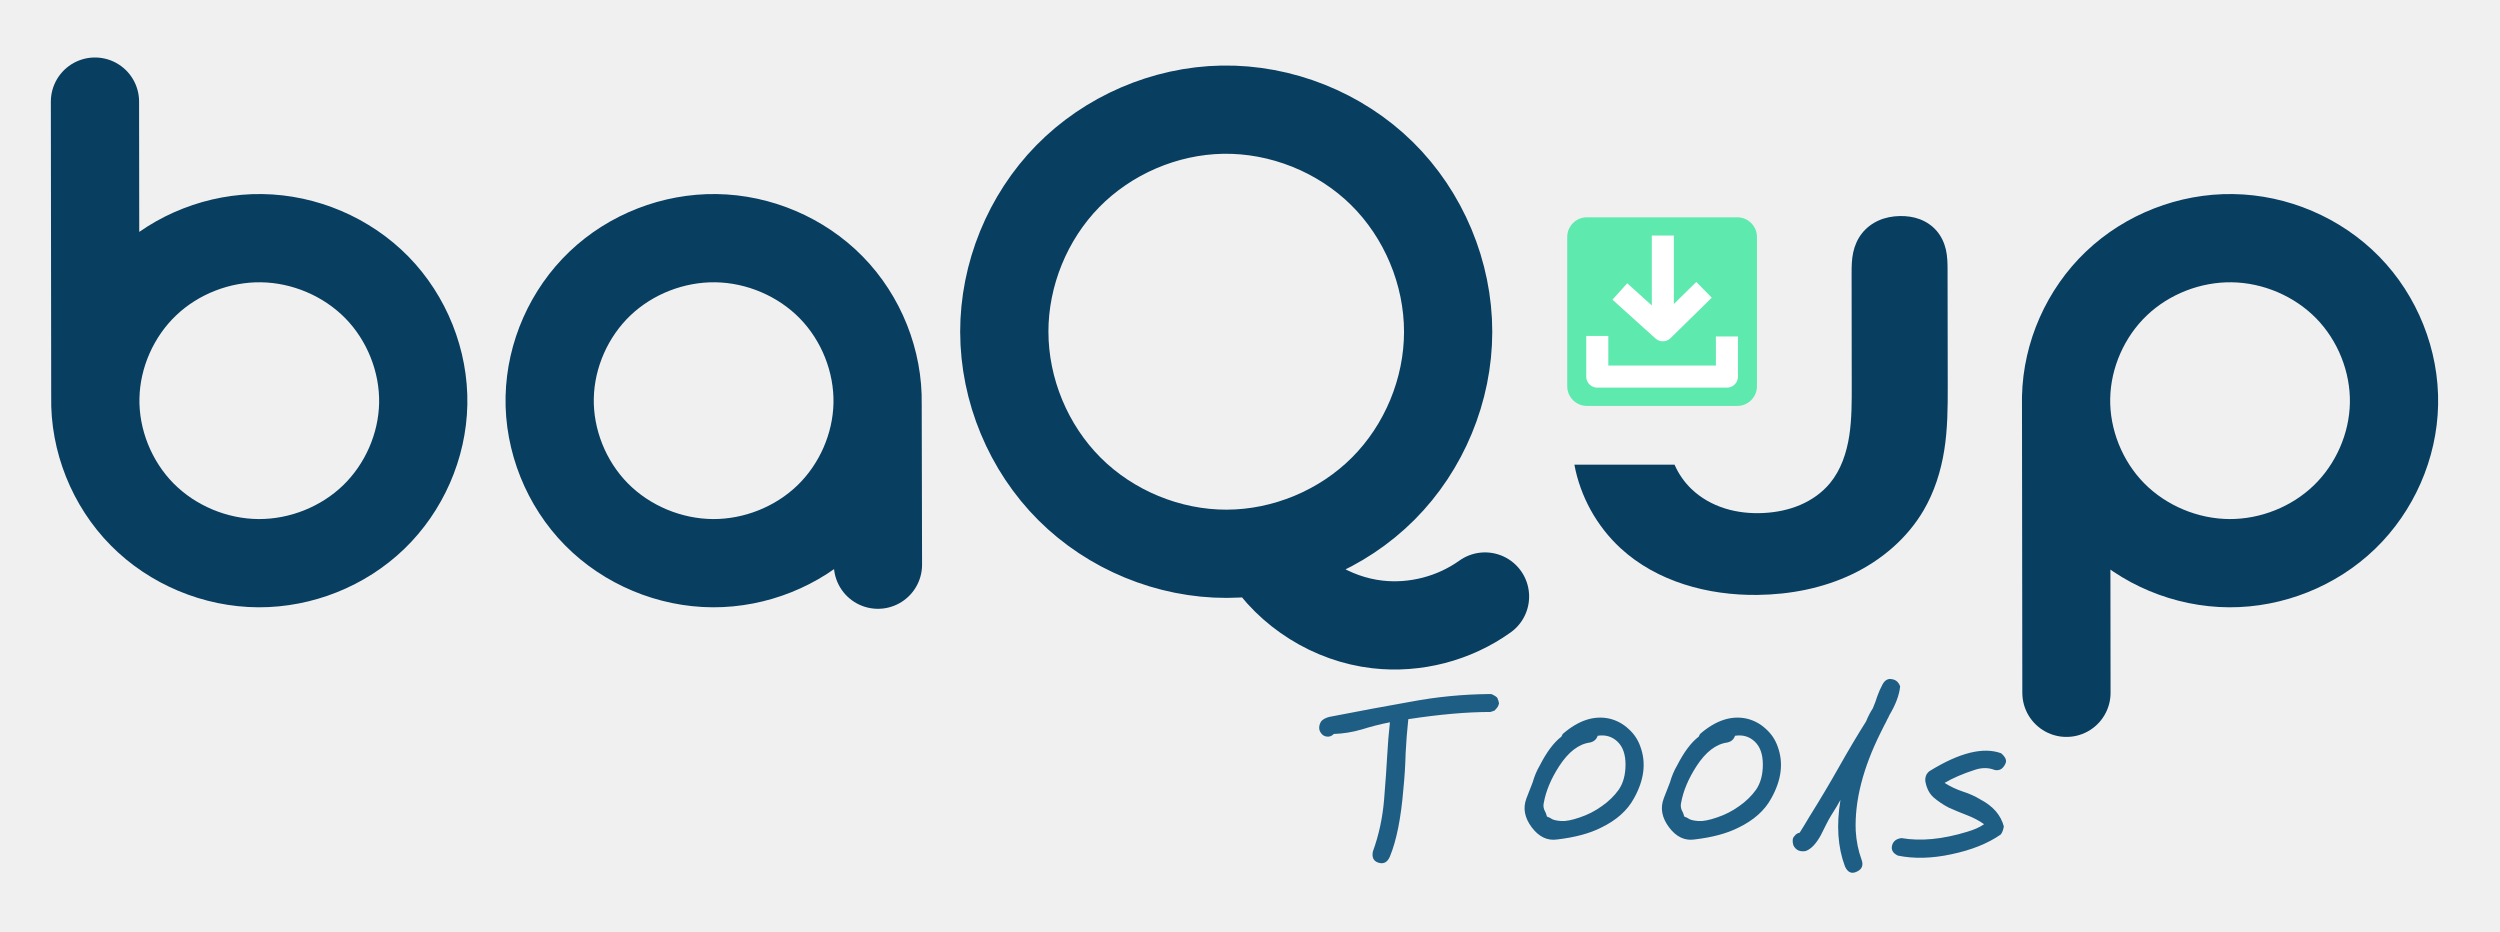
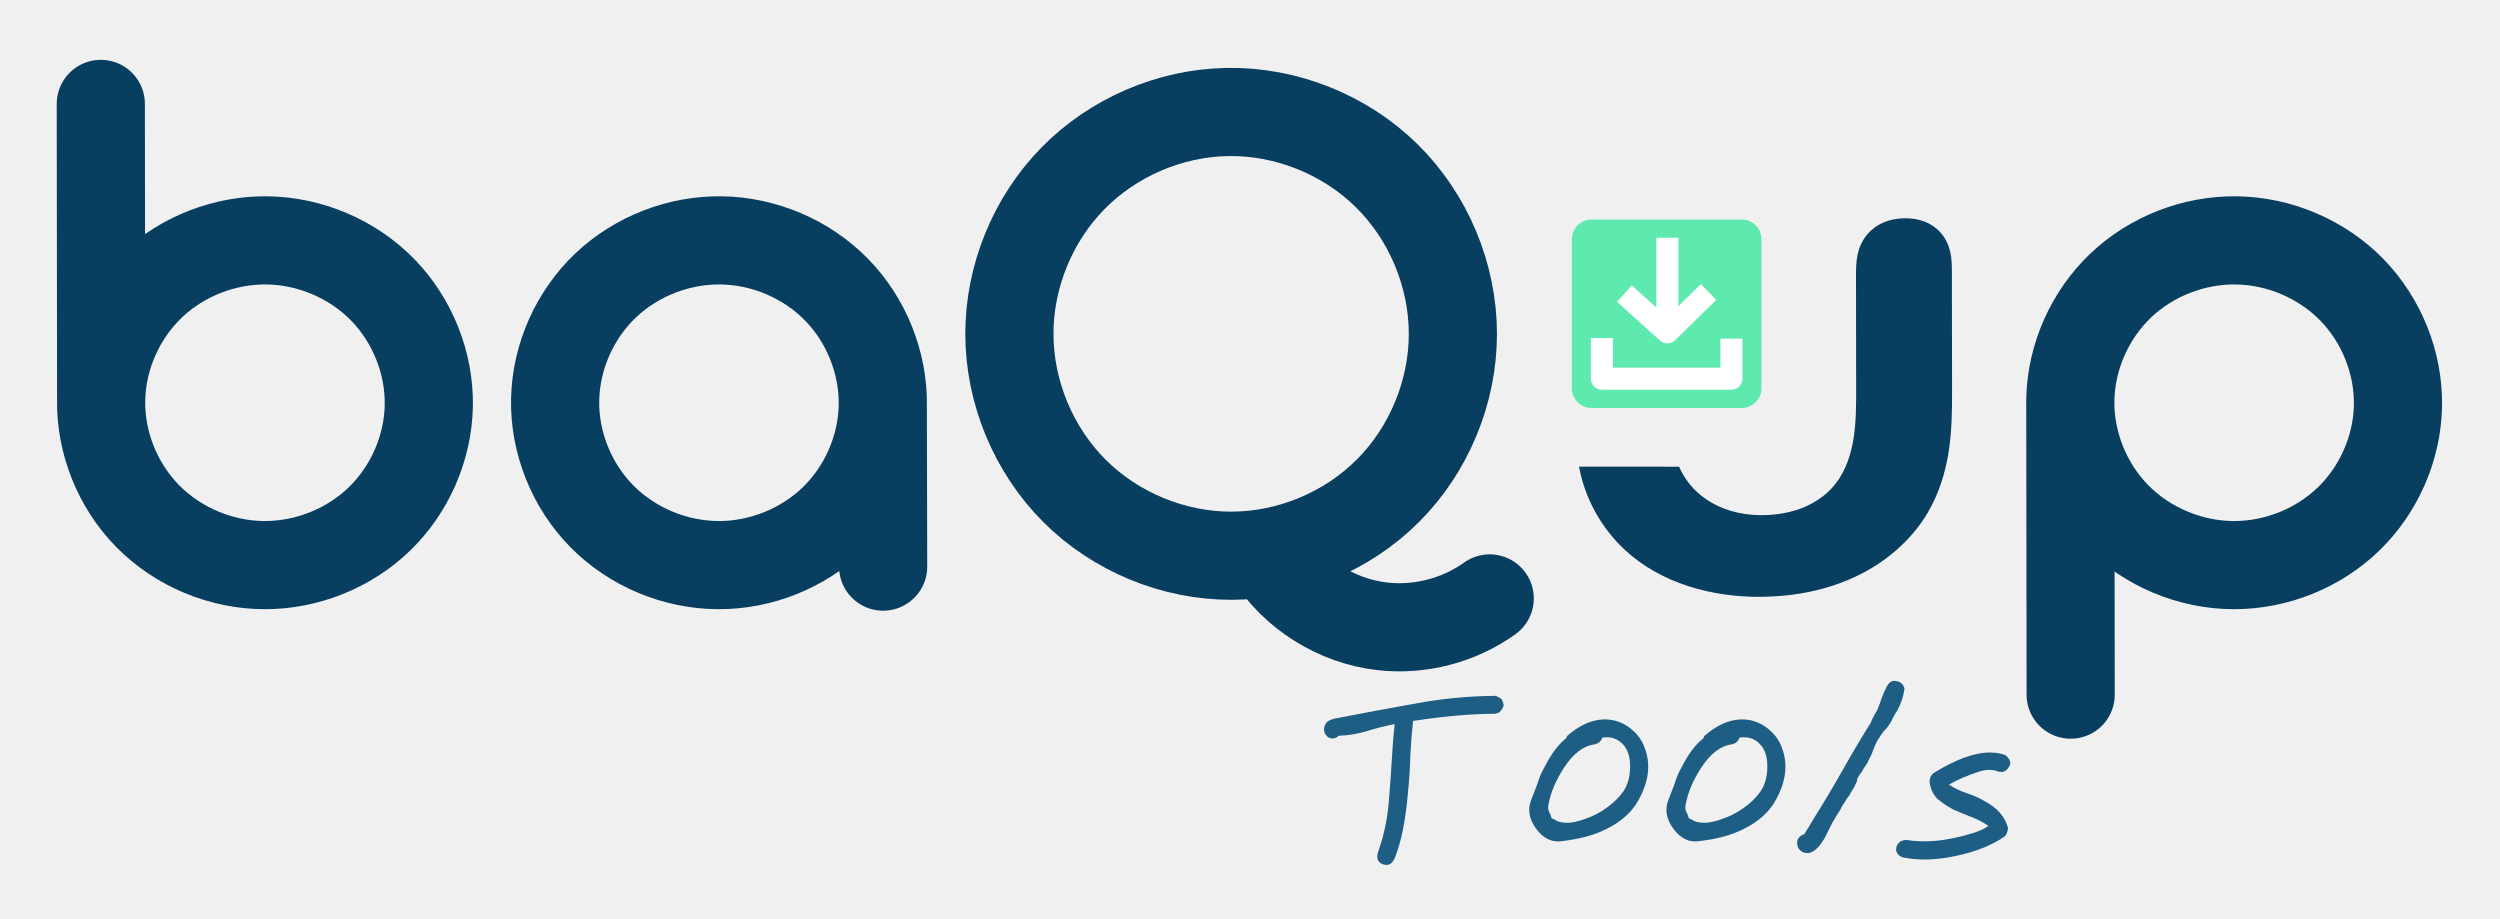
- <svg xmlns="http://www.w3.org/2000/svg" fill="none" version="1.1" viewBox="0 0 113.33 42.221">
-   <g fill="none" stroke="#083e60" stroke-linecap="round" stroke-linejoin="round" stroke-width="4">
-     <path transform="translate(-45.455 2.983)" d="m49.76 1.623 0.016 13.4m0 0c-0.042 1.958 0.746 3.919 2.122 5.312 1.376 1.393 3.322 2.204 5.281 2.212 1.919 0.008 3.832-0.753 5.213-2.085s2.212-3.221 2.249-5.139c0.037-1.943-0.741-3.887-2.101-5.276-1.36-1.388-3.283-2.206-5.226-2.233-1.929-0.028-3.86 0.722-5.256 2.053-1.397 1.331-2.24 3.228-2.281 5.156z" />
-     <path transform="translate(-24.858 2.983)" d="m64.641 15.323 0.016 7.292m-14.881-7.592c-0.042 1.958 0.746 3.919 2.122 5.312 1.376 1.393 3.322 2.204 5.281 2.212 1.919 0.008 3.832-0.753 5.213-2.085s2.212-3.221 2.249-5.139c0.037-1.943-0.741-3.887-2.101-5.276-1.36-1.388-3.283-2.206-5.226-2.233-1.929-0.028-3.86 0.722-5.256 2.053-1.397 1.331-2.24 3.228-2.281 5.156z" />
-     <path transform="translate(-1.9046 2.983)" d="m59.23 22.116c1.114 1.759 3.05 2.972 5.119 3.208 1.706 0.195 3.478-0.266 4.874-1.266m-21.791-11.995c0.002 2.637 1.09 5.256 2.956 7.119s4.489 2.945 7.125 2.939c2.63-0.005 5.241-1.092 7.098-2.954 1.858-1.861 2.939-4.474 2.941-7.104 0.002-2.666-1.106-5.316-3.006-7.186-1.9-1.87-4.568-2.935-7.233-2.888-2.606 0.046-5.177 1.154-7.002 3.015s-2.882 4.453-2.88 7.059z" />
+ <svg xmlns="http://www.w3.org/2000/svg" fill="none" version="1.1" viewBox="0 0 982.92 360.98">
+   <text x="-49.963" y="-24.264" display="none" fill="#1f5e84" font-family="Karumbi" font-size="20.344px" stroke-linejoin="round" stroke-width=".673" vector-effect="non-scaling-stroke" style="-inkscape-stroke:hairline;line-height:1" xml:space="preserve">
+     <tspan x="-108.78" y="-62.175" stroke-width=".673">Tools</tspan>
+   </text>
+   <g transform="matrix(8.666 0 0 8.666 2.3239 .94309)">
+     <g fill="none" stroke="#083e60" stroke-linecap="round" stroke-linejoin="round" stroke-width="4">
+       <path transform="translate(-45.455 2.983)" d="m49.76 1.623 0.016 13.4m0 0c-0.042 1.958 0.746 3.919 2.122 5.312 1.376 1.393 3.322 2.204 5.281 2.212 1.919 0.008 3.832-0.753 5.213-2.085s2.212-3.221 2.249-5.139c0.037-1.943-0.741-3.887-2.101-5.276-1.36-1.388-3.283-2.206-5.226-2.233-1.929-0.028-3.86 0.722-5.256 2.053-1.397 1.331-2.24 3.228-2.281 5.156z" />
+       <path transform="translate(-24.858 2.983)" d="m64.641 15.323 0.016 7.292m-14.881-7.592c-0.042 1.958 0.746 3.919 2.122 5.312 1.376 1.393 3.322 2.204 5.281 2.212 1.919 0.008 3.832-0.753 5.213-2.085s2.212-3.221 2.249-5.139c0.037-1.943-0.741-3.887-2.101-5.276-1.36-1.388-3.283-2.206-5.226-2.233-1.929-0.028-3.86 0.722-5.256 2.053-1.397 1.331-2.24 3.228-2.281 5.156z" />
+       <path transform="translate(-1.9046 2.983)" d="m59.23 22.116c1.114 1.759 3.05 2.972 5.119 3.208 1.706 0.195 3.478-0.266 4.874-1.266m-21.791-11.995c0.002 2.637 1.09 5.256 2.956 7.119s4.489 2.945 7.125 2.939c2.63-0.005 5.241-1.092 7.098-2.954 1.858-1.861 2.939-4.474 2.941-7.104 0.002-2.666-1.106-5.316-3.006-7.186-1.9-1.87-4.568-2.935-7.233-2.888-2.606 0.046-5.177 1.154-7.002 3.015s-2.882 4.453-2.88 7.059z" />
+     </g>
+     <rect x="71.046" y="9.851" width="8.6" height="8.55" ry=".891" fill="#5ee9ae" vector-effect="non-scaling-stroke" style="-inkscape-stroke:hairline" />
+     <path transform="translate(44.09 2.983)" d="m31.821 18.082c0.177 0.407 0.434 0.78 0.752 1.089 0.427 0.415 0.96 0.715 1.529 0.894 0.568 0.179 1.171 0.238 1.765 0.207 0.565-0.03 1.129-0.142 1.649-0.364s0.997-0.557 1.356-0.994c0.495-0.603 0.75-1.372 0.869-2.143 0.118-0.771 0.113-1.555 0.112-2.336l-0.006-5.014c-3.73e-4 -0.322 0.004-0.647 0.072-0.961 0.068-0.315 0.201-0.617 0.401-0.87 0.2-0.252 0.465-0.451 0.76-0.581s0.617-0.19 0.939-0.198c0.314-0.008 0.632 0.034 0.926 0.146 0.294 0.112 0.561 0.295 0.765 0.535 0.204 0.24 0.34 0.533 0.411 0.839 0.071 0.306 0.076 0.624 0.076 0.938l0.008 5.271c0.002 0.965-0.006 1.934-0.158 2.887-0.152 0.953-0.448 1.889-0.935 2.722-0.744 1.272-1.917 2.268-3.247 2.902-1.33 0.634-2.811 0.917-4.285 0.935-2.239 0.027-4.561-0.6-6.207-2.118-1.079-0.995-1.825-2.345-2.093-3.787z" fill="#083e60" vector-effect="non-scaling-stroke" style="-inkscape-stroke:hairline" />
+     <path transform="translate(43.884 2.983)" d="m49.776 15.023 0.016 13.4m-0.016-13.4c-0.042 1.958 0.746 3.919 2.122 5.312 1.376 1.393 3.322 2.204 5.281 2.212 1.919 0.008 3.832-0.753 5.213-2.085s2.212-3.221 2.249-5.139c0.037-1.943-0.741-3.887-2.101-5.276-1.36-1.388-3.283-2.206-5.226-2.233-1.929-0.028-3.86 0.722-5.256 2.053-1.397 1.331-2.24 3.228-2.281 5.156z" fill="none" stroke="#083e60" stroke-linecap="round" stroke-linejoin="round" stroke-width="4" />
+     <path d="m85.677 30.78c-0.133 0.002-0.244 0.08-0.332 0.235-0.095 0.176-0.176 0.359-0.244 0.549-0.054 0.176-0.122 0.359-0.203 0.549-0.108 0.163-0.21 0.359-0.305 0.59-0.393 0.624-0.8 1.309-1.221 2.055-0.42 0.746-0.868 1.499-1.343 2.258l-0.244 0.407c-0.081 0.136-0.149 0.244-0.204 0.326-0.095 0.014-0.176 0.068-0.244 0.163-0.081 0.081-0.095 0.217-0.041 0.407 0.108 0.217 0.292 0.305 0.549 0.264 0.244-0.081 0.475-0.319 0.692-0.712l0.244-0.488c0.081-0.163 0.156-0.299 0.224-0.407 0.088-0.139 0.167-0.265 0.234-0.377 0.006-0.017 0.013-0.034 0.021-0.05 0.032-0.063 0.068-0.125 0.11-0.183 0.007-0.01 0.014-0.02 0.021-0.029 0.001-0.002 0.002-4e-3 0.004-0.006 0.013-0.023 0.025-0.045 0.037-0.066-6.43e-4 4e-3 -0.001 0.008-2e-3 0.012 0.019-0.031 0.038-0.061 0.057-0.091 0.036-0.057 0.067-0.118 0.117-0.166 0.016-0.017 0.025-0.026 0.032-0.038 0.024-0.035 0.032-0.08 0.055-0.115 0.027-0.049 0.059-0.096 0.09-0.143 0.023-0.037 0.047-0.074 0.068-0.112 0.018-0.032 0.027-0.07 0.046-0.101 0.017-0.037 0.035-0.074 0.055-0.109 0.009-0.016 0.016-0.035 0.022-0.05 4.85e-4 -0.007 1e-3 -0.011 0.002-0.024 0.009-0.066 0.025-0.131 0.059-0.189 0.021-0.035 0.044-0.069 0.071-0.1 0.02-0.03 0.039-0.064 0.064-0.091 0.011-0.013 0.02-0.027 0.029-0.041 0.027-0.046 0.052-0.093 0.081-0.139 0.027-0.044 0.055-0.091 0.088-0.129 0.01-0.018 0.02-0.036 0.031-0.054 0.021-0.032 0.042-0.063 0.064-0.093-3.45e-4 0.002-0.001 0.005-0.002 0.006 0.016-0.034 0.029-0.07 0.047-0.104 0.025-0.053 0.047-0.108 0.076-0.159 0.023-0.043 0.047-0.087 0.065-0.132 0.012-0.035 0.024-0.071 0.04-0.104 0.021-0.042 0.029-0.09 0.051-0.131 0.022-0.052 0.043-0.105 0.064-0.157 0.027-0.062 0.057-0.123 0.085-0.185 0.032-0.058 0.065-0.111 0.104-0.164 0.029-0.045 0.054-0.093 0.089-0.135 0.033-0.043 0.066-0.085 0.095-0.13 0.042-0.056 0.088-0.109 0.14-0.156 0.016-0.018 0.031-0.039 0.047-0.059 0.018-0.022 0.032-0.046 0.048-0.069 0.023-0.034 0.048-0.067 0.069-0.102 0.019-0.03 0.038-0.061 0.058-0.091 0.016-0.022 0.005-0.002 0.017-0.032 0.019-0.051 0.041-0.1 0.07-0.146 0.027-0.046 0.053-0.092 0.077-0.14 0.033-0.067 0.07-0.123 0.109-0.168 0.187-0.364 0.296-0.703 0.329-1.016-0.068-0.19-0.19-0.298-0.366-0.325-0.033-0.008-0.065-0.011-0.096-0.011zm-18.173 0.682c-1.207 0.014-2.387 0.129-3.54 0.346-1.153 0.203-2.319 0.421-3.499 0.651-0.298 0.041-0.495 0.129-0.59 0.264-0.122 0.231-0.095 0.427 0.081 0.59 0.068 0.054 0.149 0.081 0.244 0.081 0.095 0 0.183-0.041 0.264-0.122 0.42-0.014 0.841-0.081 1.261-0.204 0.434-0.136 0.861-0.244 1.282-0.325-0.054 0.488-0.095 0.983-0.122 1.485-0.027 0.502-0.075 1.173-0.142 2.014-0.068 0.827-0.237 1.614-0.509 2.36-0.054 0.271 0.034 0.441 0.265 0.508 0.231 0.068 0.4-0.027 0.508-0.285 0.298-0.719 0.502-1.736 0.61-3.052 0.054-0.542 0.088-1.085 0.102-1.627 0.027-0.542 0.068-1.058 0.122-1.546 1.424-0.217 2.665-0.325 3.723-0.325l0.183-0.061c0.122-0.122 0.183-0.21 0.183-0.264 0.027-0.041 0.027-0.088 0-0.142v-0.041c0-0.014-0.007-0.02-0.02-0.02l-0.02-0.081c-0.014-0.054-0.109-0.122-0.285-0.203zm4.942 1.071c-0.531 0.025-1.067 0.272-1.606 0.74l-0.061 0.122c-0.339 0.258-0.665 0.692-0.977 1.302-0.136 0.231-0.244 0.488-0.325 0.773-0.108 0.271-0.203 0.515-0.285 0.732-0.163 0.434-0.081 0.868 0.244 1.302 0.326 0.434 0.712 0.617 1.16 0.549 0.8-0.095 1.458-0.271 1.973-0.529 0.705-0.339 1.207-0.787 1.505-1.343 0.461-0.827 0.556-1.607 0.285-2.339-0.108-0.312-0.285-0.577-0.529-0.794-0.244-0.231-0.529-0.387-0.854-0.468-0.176-0.041-0.353-0.057-0.53-0.048zm6.225 0c-0.531 0.025-1.067 0.272-1.606 0.74l-0.061 0.122c-0.339 0.258-0.665 0.692-0.977 1.302-0.136 0.231-0.244 0.488-0.325 0.773-0.108 0.271-0.203 0.515-0.285 0.732-0.163 0.434-0.081 0.868 0.244 1.302 0.326 0.434 0.712 0.617 1.16 0.549 0.8-0.095 1.458-0.271 1.973-0.529 0.705-0.339 1.207-0.787 1.506-1.343 0.461-0.827 0.556-1.607 0.285-2.339-0.108-0.312-0.285-0.577-0.529-0.794-0.244-0.231-0.529-0.387-0.854-0.468-0.176-0.041-0.353-0.057-0.53-0.048zm-5.99 0.807c0.244 0.013 0.458 0.106 0.641 0.279 0.244 0.231 0.366 0.576 0.366 1.037 0 0.461-0.102 0.841-0.305 1.139-0.203 0.285-0.461 0.536-0.773 0.753-0.298 0.217-0.631 0.387-0.997 0.509-0.353 0.122-0.631 0.176-0.834 0.163-0.19-0.014-0.325-0.041-0.407-0.081-0.081-0.054-0.163-0.095-0.244-0.122-0.027-0.108-0.068-0.21-0.122-0.305-0.041-0.108-0.047-0.217-0.02-0.325 0.095-0.529 0.326-1.078 0.692-1.648 0.42-0.651 0.888-1.01 1.404-1.078 0.176-0.041 0.292-0.142 0.346-0.305 0.088-0.014 0.173-0.018 0.254-0.014zm6.225 0c0.244 0.013 0.458 0.106 0.641 0.279 0.244 0.231 0.366 0.576 0.366 1.037 0 0.461-0.102 0.841-0.305 1.139-0.203 0.285-0.461 0.536-0.773 0.753-0.298 0.217-0.631 0.387-0.997 0.509-0.353 0.122-0.631 0.176-0.834 0.163-0.19-0.014-0.326-0.041-0.407-0.081-0.081-0.054-0.163-0.095-0.244-0.122-0.027-0.108-0.068-0.21-0.122-0.305-0.041-0.108-0.048-0.217-0.021-0.325 0.095-0.529 0.326-1.078 0.692-1.648 0.42-0.651 0.888-1.01 1.404-1.078 0.176-0.041 0.291-0.142 0.346-0.305 0.088-0.014 0.173-0.018 0.254-0.014zm11.149 0.691c-0.712-0.01-1.577 0.3-2.594 0.931-0.136 0.108-0.197 0.258-0.183 0.448 0.054 0.312 0.176 0.556 0.366 0.732 0.203 0.176 0.434 0.332 0.692 0.468 0.271 0.122 0.549 0.237 0.834 0.346 0.285 0.108 0.542 0.244 0.773 0.407-0.19 0.136-0.448 0.251-0.773 0.346-1.112 0.339-2.102 0.434-2.97 0.285-0.231 0.027-0.373 0.136-0.427 0.325-0.054 0.203 0.034 0.359 0.264 0.468 0.732 0.149 1.539 0.129 2.421-0.061 0.909-0.19 1.655-0.488 2.238-0.895 0.068-0.081 0.115-0.203 0.142-0.366-0.136-0.515-0.488-0.922-1.058-1.221-0.244-0.149-0.515-0.271-0.814-0.366-0.285-0.095-0.556-0.224-0.814-0.387 0.366-0.217 0.821-0.414 1.363-0.59 0.326-0.108 0.624-0.108 0.895 0 0.231 0.054 0.4-0.047 0.509-0.305 0.054-0.136-0.014-0.285-0.204-0.447-0.203-0.075-0.424-0.114-0.661-0.117zm-5.595 0.465v2.26e-4h2.26e-4v-2.26e-4zm-0.096 0.144c-0.001 0.002-0.002 0.003-0.003 0.006-0.002 0.003-0.006 0.013-0.005 0.01 0.003-0.005 0.005-0.01 0.008-0.016z" fill="#1f5e84" stroke-linejoin="round" stroke-width=".673" />
+     <g transform="translate(.073497)" fill="none" stroke="#fff" stroke-linejoin="round">
+       <path d="m75.306 10.677v4.294" />
+       <path d="m73.357 13.213 1.949 1.758 1.868-1.833" />
+     </g>
+     <path d="m72.408 15.23v1.842h5.877v-1.82" fill="none" stroke="#fff" stroke-linejoin="round" />
  </g>
-   <rect x="71.046" y="9.851" width="8.6" height="8.55" ry=".891" fill="#5ee9ae" vector-effect="non-scaling-stroke" style="-inkscape-stroke:hairline" />
-   <path transform="translate(44.09 2.983)" d="m31.821 18.082c0.177 0.407 0.434 0.78 0.752 1.089 0.427 0.415 0.96 0.715 1.529 0.894 0.568 0.179 1.171 0.238 1.765 0.207 0.565-0.03 1.129-0.142 1.649-0.364s0.997-0.557 1.356-0.994c0.495-0.603 0.75-1.372 0.869-2.143 0.118-0.771 0.113-1.555 0.112-2.336l-0.006-5.014c-3.73e-4 -0.322 0.004-0.647 0.072-0.961 0.068-0.315 0.201-0.617 0.401-0.87 0.2-0.252 0.465-0.451 0.76-0.581s0.617-0.19 0.939-0.198c0.314-0.008 0.632 0.034 0.926 0.146 0.294 0.112 0.561 0.295 0.765 0.535 0.204 0.24 0.34 0.533 0.411 0.839 0.071 0.306 0.076 0.624 0.076 0.938l0.008 5.271c0.002 0.965-0.006 1.934-0.158 2.887-0.152 0.953-0.448 1.889-0.935 2.722-0.744 1.272-1.917 2.268-3.247 2.902-1.33 0.634-2.811 0.917-4.285 0.935-2.239 0.027-4.561-0.6-6.207-2.118-1.079-0.995-1.825-2.345-2.093-3.787z" fill="#083e60" vector-effect="non-scaling-stroke" style="-inkscape-stroke:hairline" />
-   <g stroke-linejoin="round">
-     <path transform="translate(43.884 2.983)" d="m49.776 15.023 0.016 13.4m-0.016-13.4c-0.042 1.958 0.746 3.919 2.122 5.312 1.376 1.393 3.322 2.204 5.281 2.212 1.919 0.008 3.832-0.753 5.213-2.085s2.212-3.221 2.249-5.139c0.037-1.943-0.741-3.887-2.101-5.276-1.36-1.388-3.283-2.206-5.226-2.233-1.929-0.028-3.86 0.722-5.256 2.053-1.397 1.331-2.24 3.228-2.281 5.156z" fill="none" stroke="#083e60" stroke-linecap="round" stroke-width="4" />
-     <text x="58.817" y="37.911" display="none" fill="#1f5e84" font-family="Karumbi" font-size="20.344px" stroke-width=".673" vector-effect="non-scaling-stroke" style="-inkscape-stroke:hairline;line-height:1" xml:space="preserve">
-       <tspan x="58.817" y="37.911" stroke-width=".673">Tools</tspan>
-     </text>
-     <path d="m67.931 31.95q0 0.081-0.183 0.264l-0.183 0.061q-1.587 0-3.723 0.326-0.081 0.732-0.122 1.546-0.02 0.814-0.102 1.627-0.163 1.973-0.61 3.052-0.163 0.387-0.509 0.285t-0.264-0.509q0.407-1.119 0.509-2.36 0.102-1.261 0.142-2.014 0.041-0.753 0.122-1.485-0.631 0.122-1.282 0.326-0.631 0.183-1.261 0.203-0.122 0.122-0.264 0.122-0.142 0-0.244-0.081-0.264-0.244-0.081-0.59 0.142-0.203 0.59-0.264 1.77-0.346 3.499-0.651 1.729-0.326 3.54-0.346h0.102q0.264 0.122 0.285 0.203 0.02 0.081 0.02 0.081 0.02 0 0.02 0.02v0.041q0.041 0.081 0 0.142zm1.261 4.252q0.122-0.326 0.285-0.732 0.122-0.427 0.326-0.773 0.468-0.915 0.977-1.302l0.061-0.122q1.078-0.936 2.136-0.692 0.488 0.122 0.854 0.468 0.366 0.326 0.529 0.793 0.407 1.099-0.285 2.34-0.448 0.834-1.505 1.343-0.773 0.387-1.973 0.529-0.671 0.102-1.16-0.549-0.488-0.651-0.244-1.302zm3.418 0.346q0.468-0.326 0.773-0.753 0.305-0.448 0.305-1.139 0-0.692-0.366-1.038-0.366-0.346-0.895-0.264-0.081 0.244-0.346 0.305-0.773 0.102-1.404 1.078-0.549 0.854-0.692 1.648-0.041 0.163 0.02 0.326 0.081 0.142 0.122 0.305 0.122 0.041 0.244 0.122 0.122 0.061 0.407 0.081 0.305 0.02 0.834-0.163 0.549-0.183 0.997-0.509zm2.807-0.346q0.122-0.326 0.285-0.732 0.122-0.427 0.326-0.773 0.468-0.915 0.977-1.302l0.061-0.122q1.078-0.936 2.136-0.692 0.488 0.122 0.854 0.468 0.366 0.326 0.529 0.793 0.407 1.099-0.285 2.34-0.448 0.834-1.505 1.343-0.773 0.387-1.973 0.529-0.671 0.102-1.16-0.549-0.488-0.651-0.244-1.302zm3.418 0.346q0.468-0.326 0.773-0.753 0.305-0.448 0.305-1.139 0-0.692-0.366-1.038-0.366-0.346-0.895-0.264-0.081 0.244-0.346 0.305-0.773 0.102-1.404 1.078-0.549 0.854-0.692 1.648-0.041 0.163 0.02 0.326 0.081 0.142 0.122 0.305 0.122 0.041 0.244 0.122 0.122 0.061 0.407 0.081 0.305 0.02 0.834-0.163 0.549-0.183 0.997-0.509zm2.462 1.77q-0.081-0.285 0.041-0.407 0.102-0.142 0.244-0.163 0.081-0.122 0.203-0.326 0.122-0.203 0.244-0.407 0.712-1.139 1.343-2.258t1.221-2.055q0.142-0.346 0.305-0.59 0.122-0.285 0.203-0.549 0.102-0.285 0.244-0.549 0.163-0.285 0.427-0.224 0.264 0.041 0.366 0.326-0.061 0.59-0.488 1.302-0.041 0.102-0.102 0.203-0.041 0.102-0.122 0.244l-0.163 0.326q-1.221 2.441-1.139 4.476 0.041 0.692 0.264 1.302 0.142 0.387-0.224 0.549-0.346 0.163-0.529-0.244-0.488-1.302-0.203-3.011-0.142 0.264-0.427 0.712-0.102 0.163-0.224 0.407-0.122 0.244-0.244 0.488-0.326 0.59-0.692 0.712-0.387 0.061-0.549-0.264zm9.419-4.17q0.285 0.244 0.203 0.448-0.163 0.387-0.509 0.305-0.407-0.163-0.895 0-0.814 0.264-1.363 0.59 0.387 0.244 0.814 0.387 0.448 0.142 0.814 0.366 0.854 0.448 1.058 1.221-0.041 0.244-0.142 0.366-0.875 0.61-2.238 0.895-1.322 0.285-2.421 0.061-0.346-0.163-0.264-0.468 0.081-0.285 0.427-0.326 1.302 0.224 2.97-0.285 0.488-0.142 0.773-0.346-0.346-0.244-0.773-0.407-0.427-0.163-0.834-0.346-0.387-0.203-0.692-0.468-0.285-0.264-0.366-0.732-0.02-0.285 0.183-0.448 2.034-1.261 3.255-0.814z" fill="#1f5e84" stroke-width=".673" aria-label="Tools" />
-   </g>
-   <g transform="translate(.073497)" fill="none" stroke="#fff" stroke-linejoin="round">
-     <path d="m75.306 10.677v4.294" />
-     <path d="m73.357 13.213 1.949 1.758 1.868-1.833" />
-   </g>
-   <path d="m72.408 15.23v1.842h5.877v-1.82" fill="none" stroke="#fff" stroke-linejoin="round" />
</svg>
